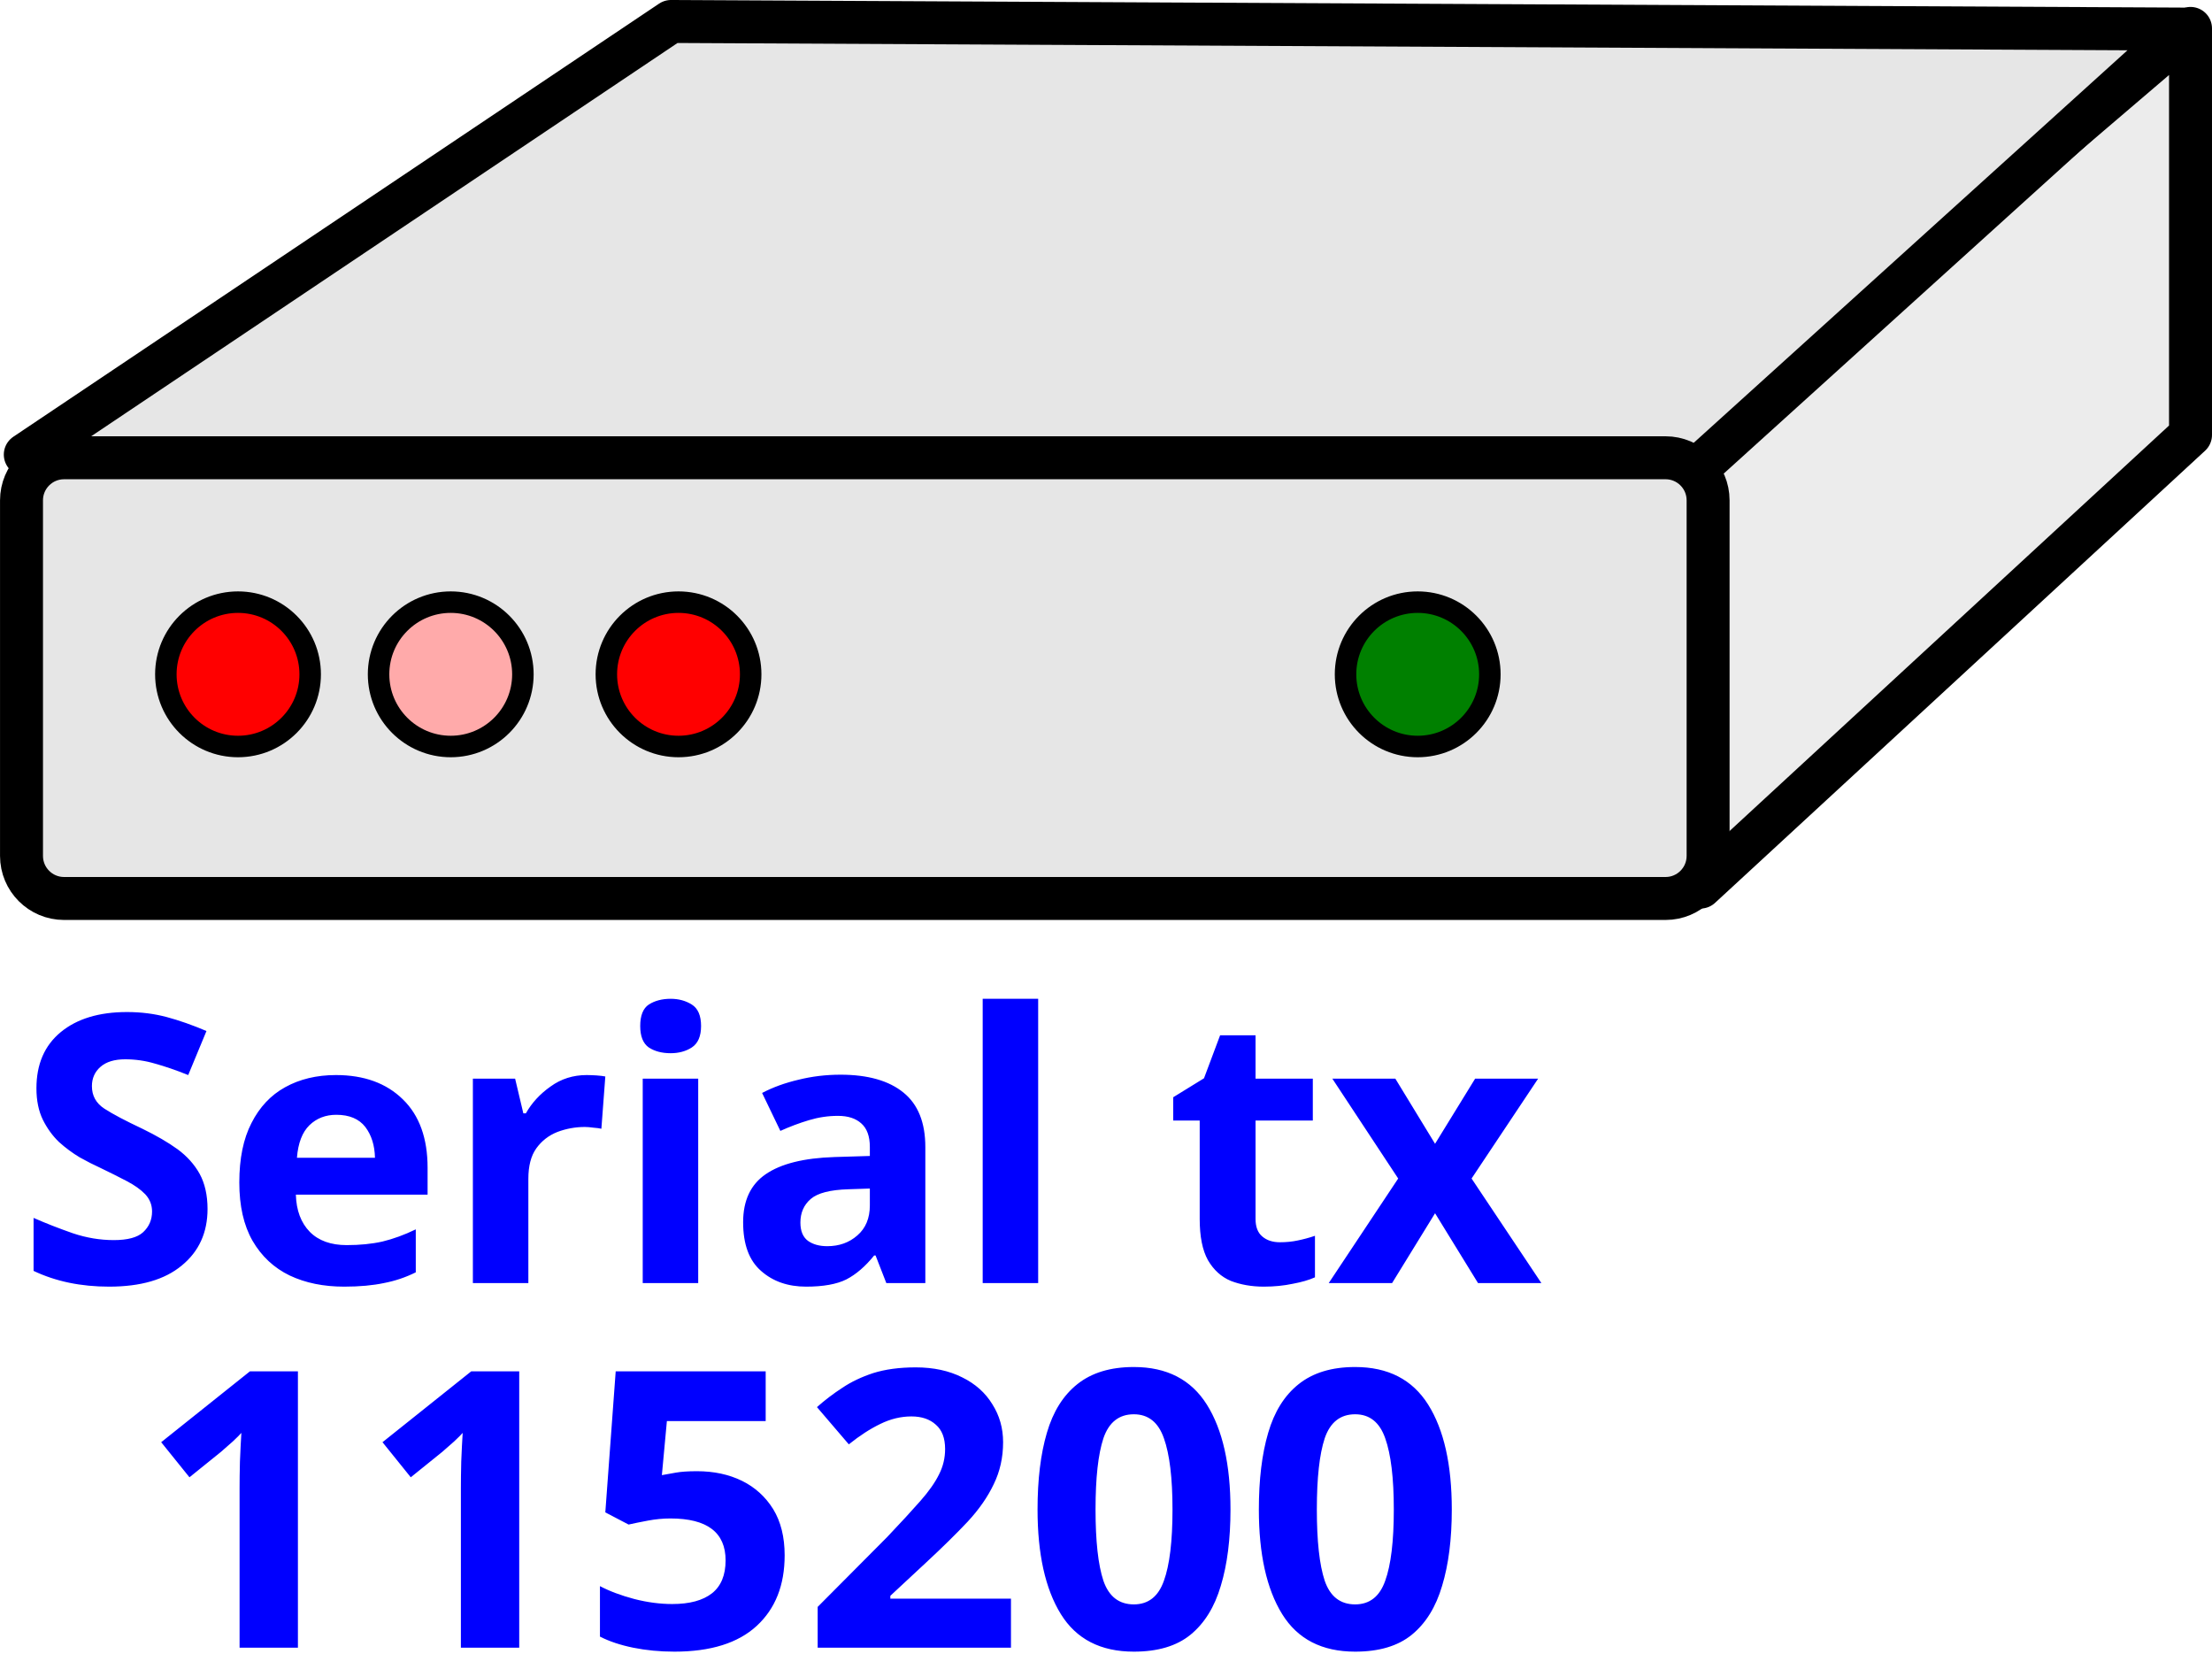
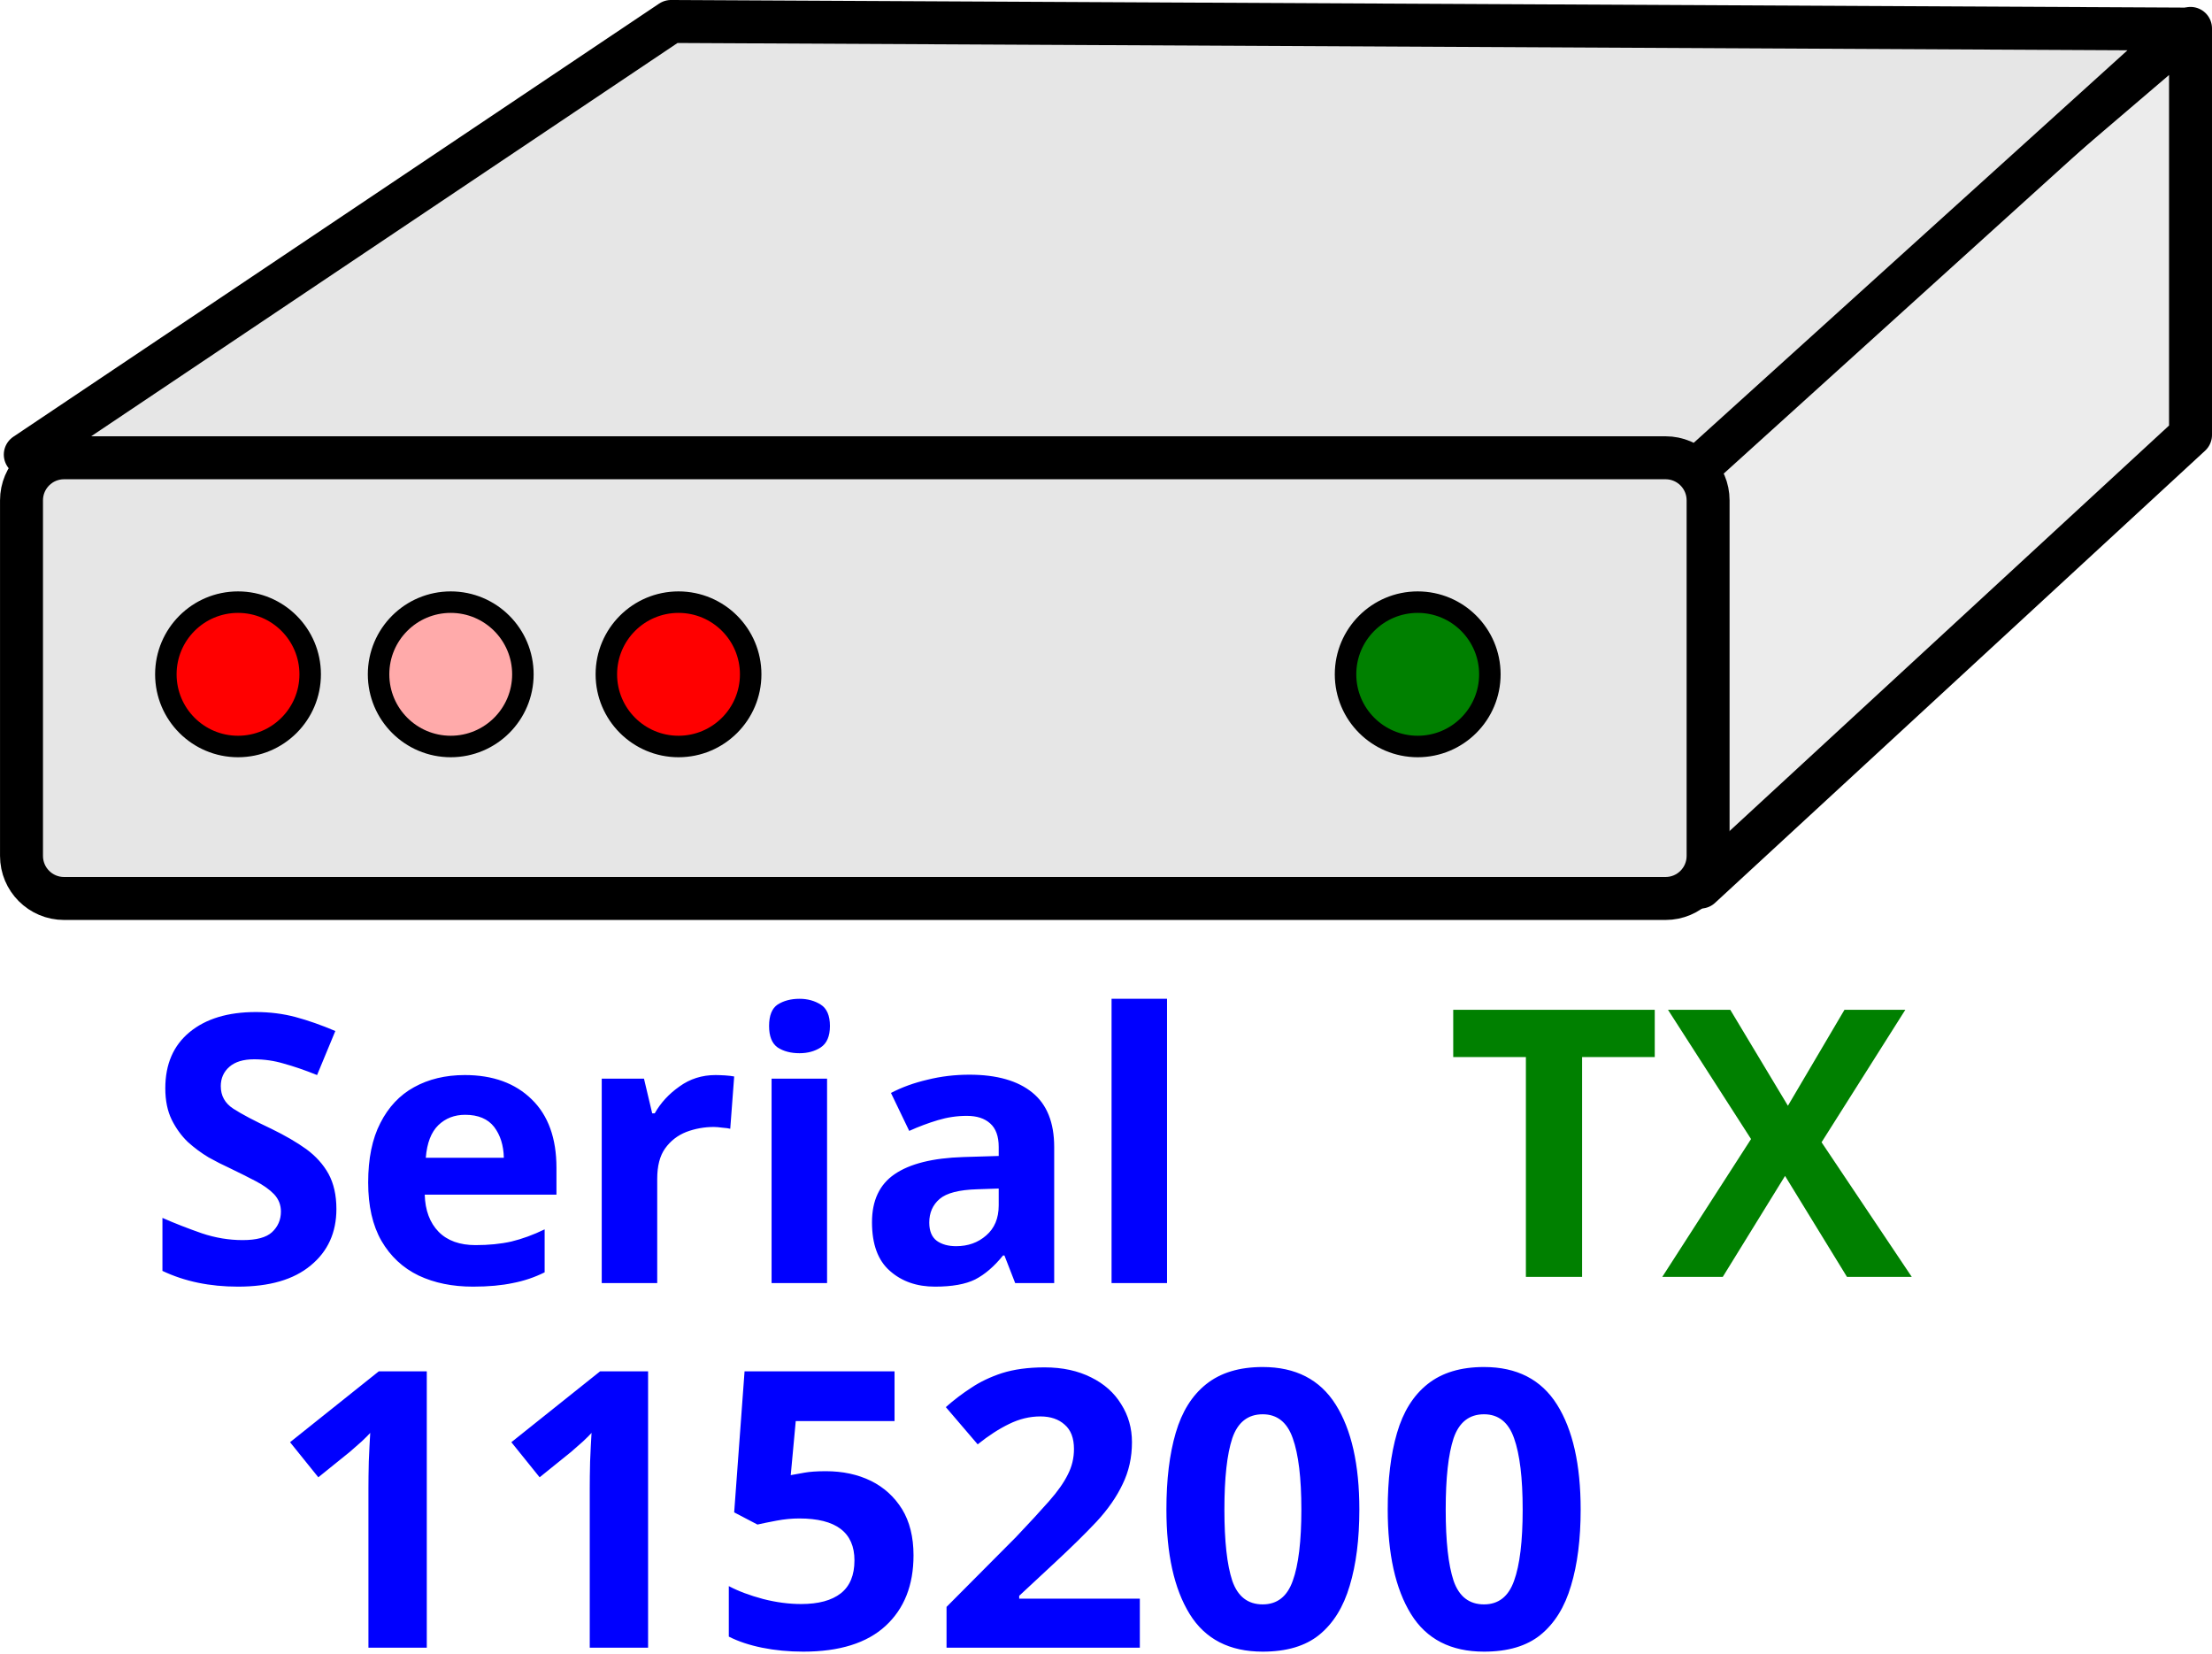
<svg xmlns="http://www.w3.org/2000/svg" width="102.991" height="76.959" viewBox="0 0 96.554 72.15" id="svg6430" version="1.1">
  <defs id="defs6446">
    <marker orient="auto" refY="0" refX="0" id="TriangleOutM" style="overflow:visible">
      <path id="path4301" d="m 5.77,0 -8.65,5 0,-10 8.65,5 z" style="fill:#ff0000;fill-opacity:1;fill-rule:evenodd;stroke:#ff0000;stroke-width:1pt;stroke-opacity:1" transform="scale(0.4,0.4)" />
    </marker>
  </defs>
  <path style="opacity:1;fill:#ececec;fill-opacity:1;stroke:#000000;stroke-width:1.875;stroke-linecap:round;stroke-linejoin:round;stroke-miterlimit:4;stroke-dasharray:none;stroke-dashoffset:0;stroke-opacity:1" d="m 74.061,19.646 0.166,19.068 21.39,-19.732 0,-17.742 z" id="path4230" />
  <path style="opacity:1;fill:#e6e6e6;fill-opacity:1;stroke:#000000;stroke-width:1.875;stroke-linecap:round;stroke-linejoin:round;stroke-miterlimit:4;stroke-dasharray:none;stroke-dashoffset:0;stroke-opacity:1" d="M 1.103,19.84 29.291,0.937 95.285,1.269 74.393,20.172" id="path4228" />
  <text y="69.396" x="7.234" style="font-weight:400;font-size:29.899px;line-height:125%;font-family:sans-serif;letter-spacing:0;word-spacing:0;fill:#0000ff" font-weight="400" font-size="40.397" letter-spacing="0" word-spacing="0" id="text6432-3">
    <tspan style="font-weight:700;font-size:17.085px;-inkscape-font-specification:'sans-serif Bold';fill:#0000ff" y="69.396" x="7.234" font-weight="700" font-size="23.084" id="tspan6434-6" />
  </text>
  <text xml:space="preserve" style="font-style:normal;font-weight:normal;font-size:18.75px;line-height:125%;font-family:sans-serif;letter-spacing:0px;word-spacing:0px;fill:#000000;fill-opacity:1;stroke:none;stroke-width:1px;stroke-linecap:butt;stroke-linejoin:miter;stroke-opacity:1" x="43.386" y="97.246" id="text4147">
    <tspan id="tspan4149" x="43.386" y="97.246" />
  </text>
-   <text xml:space="preserve" style="font-style:normal;font-weight:normal;font-size:16.326px;line-height:125%;font-family:sans-serif;letter-spacing:0px;word-spacing:0px;fill:#0000ff;fill-opacity:1;stroke:none;stroke-width:1px;stroke-linecap:butt;stroke-linejoin:miter;stroke-opacity:1" x="0.713" y="55.998" id="text4157">
-     <tspan id="tspan4159" x="0.713" y="55.998" style="font-style:normal;font-variant:normal;font-weight:bold;font-stretch:normal;font-family:sans-serif;-inkscape-font-specification:'sans-serif Bold';fill:#0000ff">Serial tx</tspan>
+   <text xml:space="preserve" style="font-style:normal;font-weight:normal;font-size:16.326px;line-height:125%;font-family:sans-serif;letter-spacing:0px;word-spacing:0px;fill:#0000ff;fill-opacity:1;stroke:none;stroke-width:1px;stroke-linecap:butt;stroke-linejoin:miter;stroke-opacity:1" x="6.341" y="55.998" id="text4157">
+     <tspan id="tspan4159" x="6.341" y="55.998" style="font-style:normal;font-variant:normal;font-weight:bold;font-stretch:normal;font-family:sans-serif;-inkscape-font-specification:'sans-serif Bold';fill:#0000ff">Serial</tspan>
  </text>
-   <text xml:space="preserve" style="font-style:normal;font-weight:normal;font-size:16.89px;line-height:125%;font-family:sans-serif;letter-spacing:0px;word-spacing:0px;fill:#0000ff;fill-opacity:1;stroke:none;stroke-width:1px;stroke-linecap:butt;stroke-linejoin:miter;stroke-opacity:1" x="6.034" y="71.91" id="text4157-3">
-     <tspan id="tspan4159-6" x="6.034" y="71.91" style="font-style:normal;font-variant:normal;font-weight:bold;font-stretch:normal;font-family:sans-serif;-inkscape-font-specification:'sans-serif Bold';fill:#0000ff">115200</tspan>
+   <text xml:space="preserve" style="font-style:normal;font-weight:normal;font-size:16.89px;line-height:125%;font-family:sans-serif;letter-spacing:0px;word-spacing:0px;fill:#0000ff;fill-opacity:1;stroke:none;stroke-width:1px;stroke-linecap:butt;stroke-linejoin:miter;stroke-opacity:1" x="11.662" y="71.91" id="text4157-3">
+     <tspan id="tspan4159-6" x="11.662" y="71.91" style="font-style:normal;font-variant:normal;font-weight:bold;font-stretch:normal;font-family:sans-serif;-inkscape-font-specification:'sans-serif Bold';fill:#0000ff">115200</tspan>
  </text>
  <rect style="opacity:1;fill:#e6e6e6;fill-opacity:1;stroke:#000000;stroke-width:1.875;stroke-linecap:square;stroke-linejoin:miter;stroke-miterlimit:4;stroke-dasharray:none;stroke-dashoffset:0;stroke-opacity:1" id="rect4179" width="73.621" height="19.234" x="0.938" y="19.978" ry="1.858" />
  <circle style="opacity:1;fill:#ff0000;fill-opacity:1;stroke:#000000;stroke-width:0.938;stroke-linecap:square;stroke-linejoin:miter;stroke-miterlimit:4;stroke-dasharray:none;stroke-dashoffset:0;stroke-opacity:1" id="path4181" cx="10.389" cy="29.429" r="3.15" />
  <circle style="opacity:1;fill:#ffaaaa;fill-opacity:1;stroke:#000000;stroke-width:0.938;stroke-linecap:square;stroke-linejoin:miter;stroke-miterlimit:4;stroke-dasharray:none;stroke-dashoffset:0;stroke-opacity:1" id="path4181-7" cx="19.674" cy="29.429" r="3.15" />
  <circle style="opacity:1;fill:#008000;fill-opacity:1;stroke:#000000;stroke-width:0.938;stroke-linecap:square;stroke-linejoin:miter;stroke-miterlimit:4;stroke-dasharray:none;stroke-dashoffset:0;stroke-opacity:1" id="path4181-7-5" cx="61.883" cy="29.429" r="3.15" />
  <circle style="opacity:1;fill:#ff0000;fill-opacity:1;stroke:#000000;stroke-width:0.938;stroke-linecap:square;stroke-linejoin:miter;stroke-miterlimit:4;stroke-dasharray:none;stroke-dashoffset:0;stroke-opacity:1" id="path4181-3" cx="29.617" cy="29.429" r="3.15" />
+   <text xml:space="preserve" style="font-style:normal;font-weight:normal;font-size:16.326px;line-height:125%;font-family:sans-serif;letter-spacing:0px;word-spacing:0px;fill:#008000;fill-opacity:1;stroke:none;stroke-width:1px;stroke-linecap:butt;stroke-linejoin:miter;stroke-opacity:1" x="63.107" y="55.725" id="text4157-36">
+     <tspan id="tspan4159-7" x="63.107" y="55.725" style="font-style:normal;font-variant:normal;font-weight:bold;font-stretch:normal;font-family:sans-serif;-inkscape-font-specification:'sans-serif Bold';fill:#008000">TX</tspan>
+   </text>
</svg>
